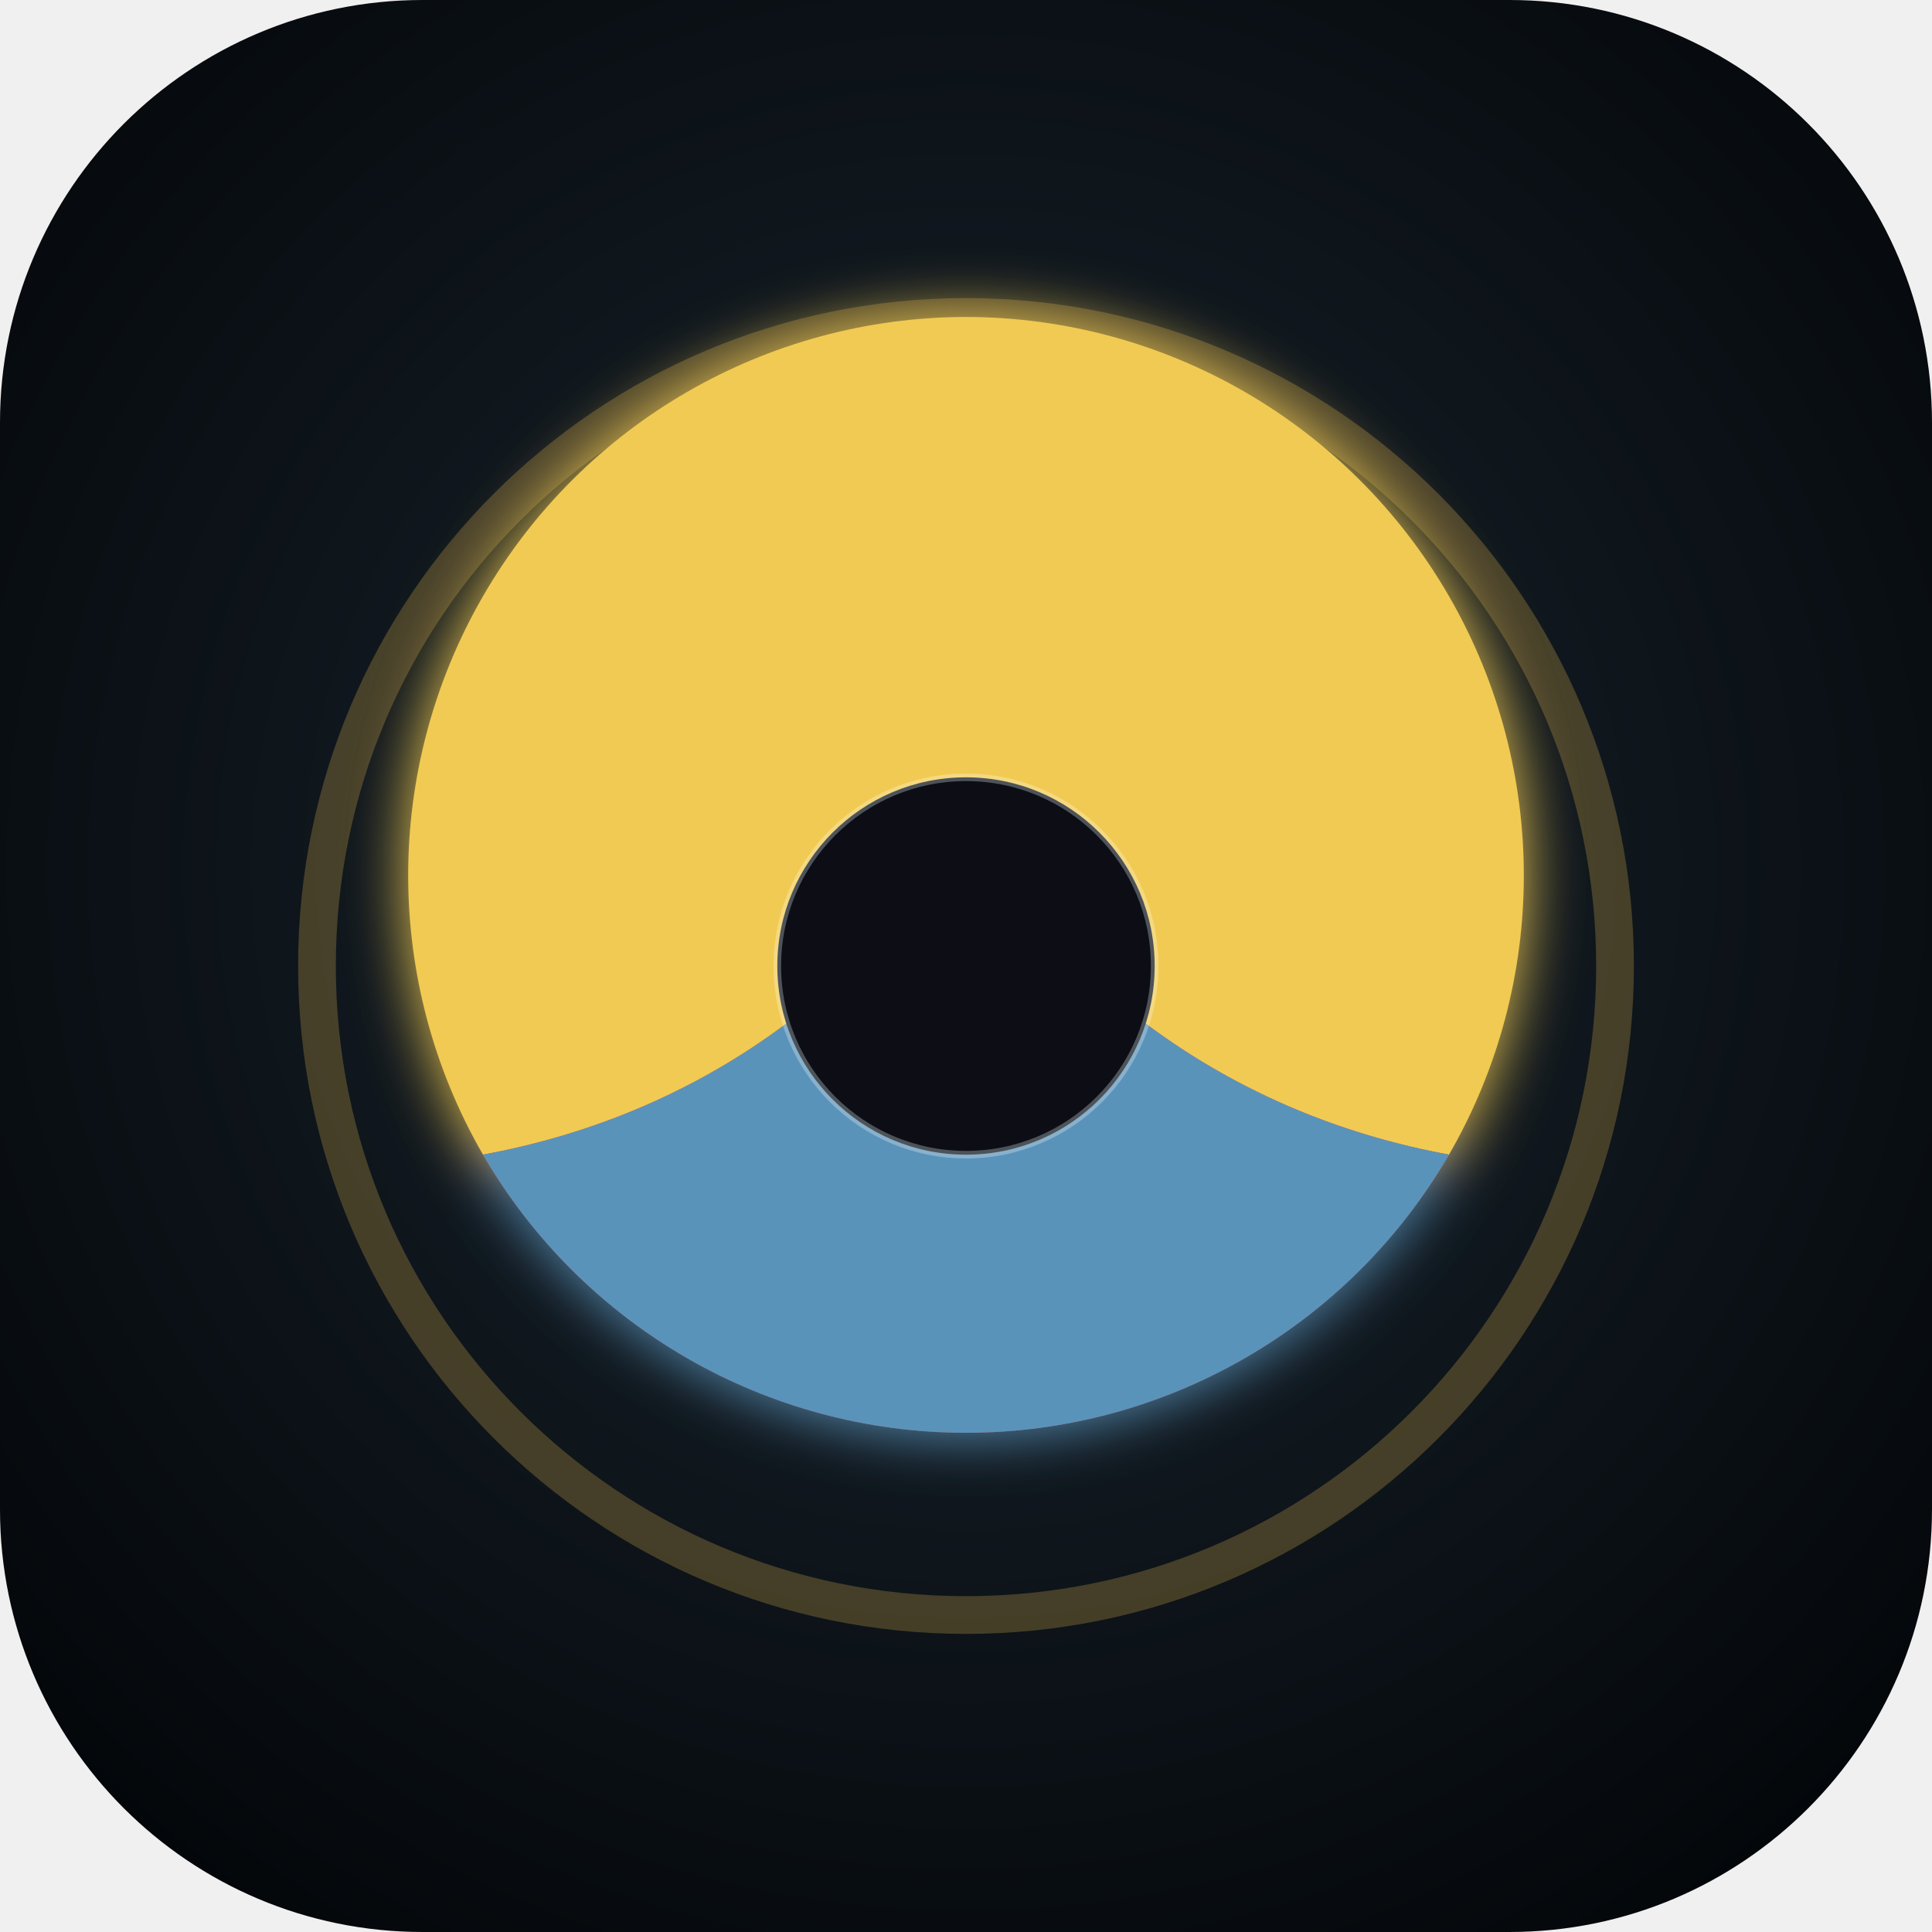
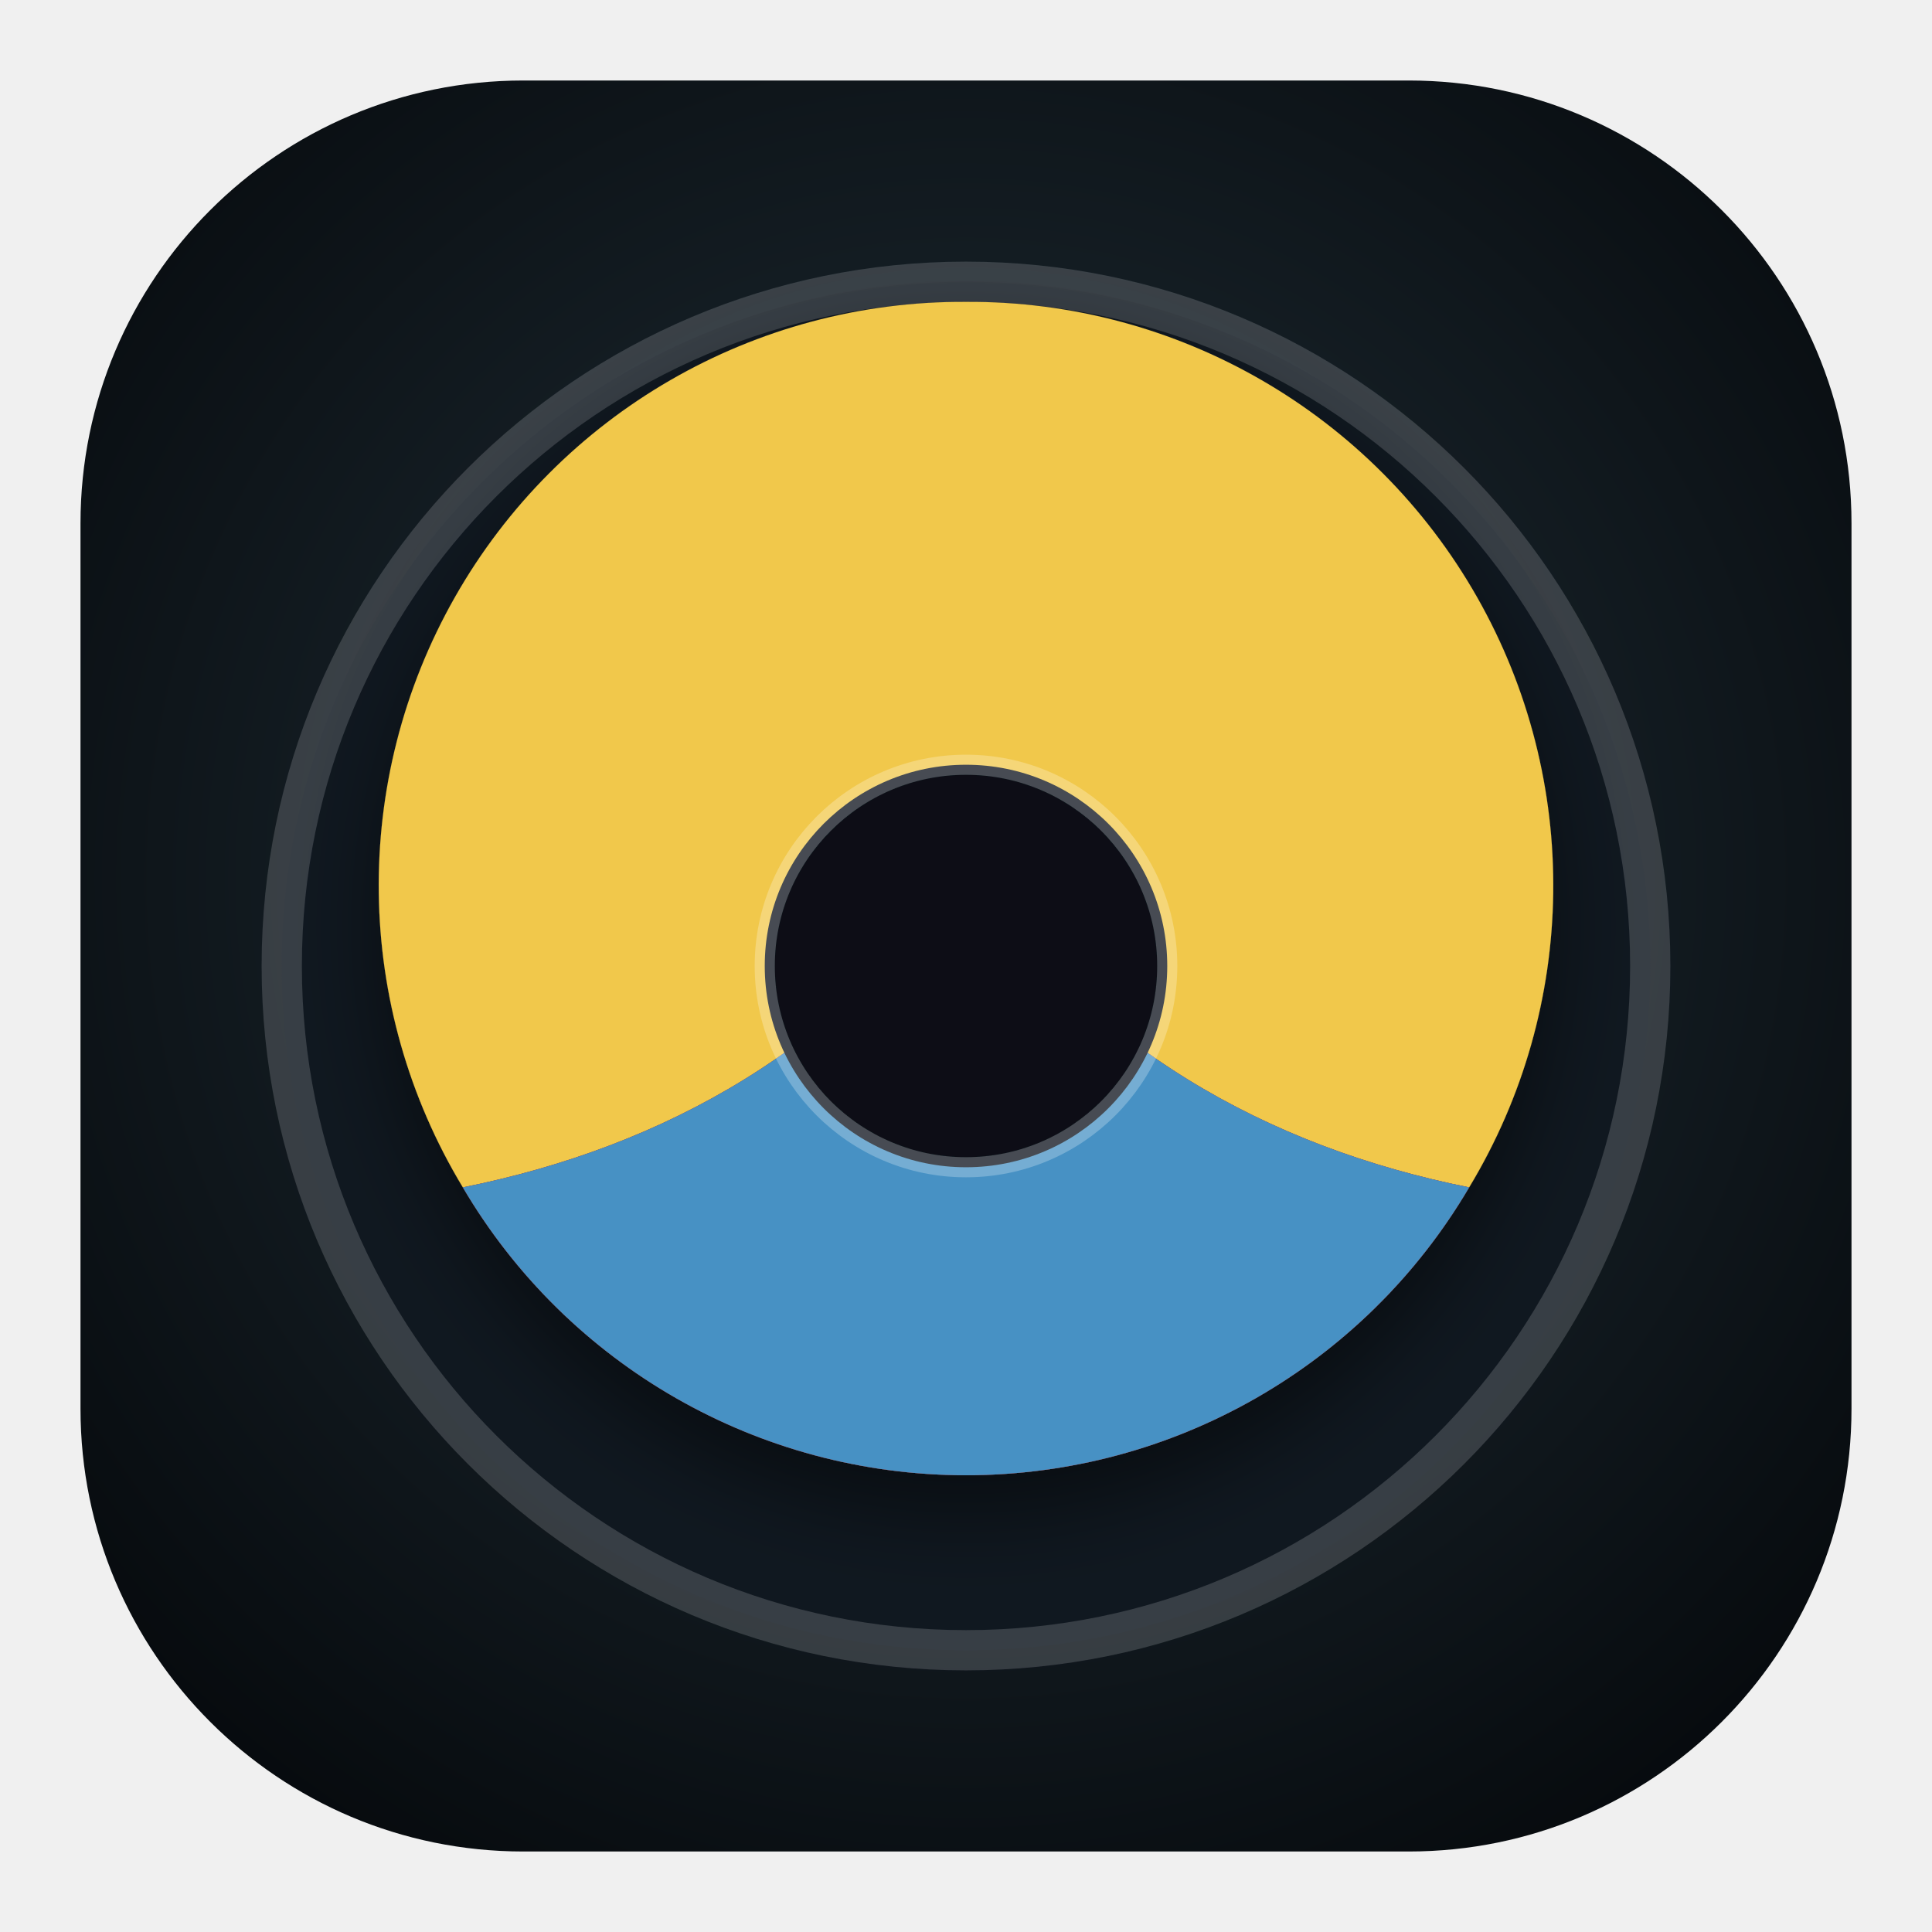
- <svg xmlns="http://www.w3.org/2000/svg" viewBox="0 0 256 256" role="img" aria-label="DaVinci Resolve logo">
+ <svg xmlns="http://www.w3.org/2000/svg" viewBox="0 0 96 96" role="img" aria-label="DaVinci Resolve logo">
  <defs>
-     <radialGradient id="bg" cx="50%" cy="45%" r="65%">
-       <stop offset="0" stop-color="#1a2630" />
-       <stop offset="1" stop-color="#04070a" />
+     <radialGradient id="drbg" cx="50%" cy="45%" r="70%">
+       <stop offset="0" stop-color="#22313a" />
+       <stop offset="1" stop-color="#05080b" />
    </radialGradient>
-     <filter id="glow" x="-40%" y="-40%" width="180%" height="180%">
-       <feGaussianBlur stdDeviation="4" result="b" />
-       <feMerge>
-         <feMergeNode in="b" />
-         <feMergeNode in="SourceGraphic" />
-       </feMerge>
+     <filter id="drs" x="-20%" y="-20%" width="140%" height="140%">
+       <feDropShadow dx="0" dy="2" stdDeviation="2" flood-color="#000" flood-opacity=".45" />
    </filter>
  </defs>
-   <rect width="256" height="256" rx="56" fill="url(#bg)" />
-   <circle cx="128" cy="128" r="86" fill="none" stroke="#d6ab4e" stroke-opacity=".28" stroke-width="5" />
-   <g filter="url(#glow)">
-     <path d="M128 42a74 74 0 0 1 64 111c-27-5-49-20-64-43-15 23-37 38-64 43A74 74 0 0 1 128 42Z" fill="#f1ca52" />
-     <path d="M64 153c27-5 49-20 64-43 15 23 37 38 64 43a74 74 0 0 1-128 0Z" fill="#df4a46" />
-     <path d="M128 110c-15 23-37 38-64 43a74 74 0 0 0 128 0c-27-5-49-20-64-43Z" fill="#34a8db" opacity=".78" />
-     <circle cx="128" cy="128" r="25" fill="#091018" stroke="#fff" stroke-opacity=".28" />
+   <rect x="4" y="4" width="88" height="88" rx="22" fill="url(#drbg)" />
+   <circle cx="48" cy="48" r="34" fill="#101820" stroke="#E9ECEF" stroke-opacity=".18" stroke-width="2" />
+   <g filter="url(#drs)">
+     <path d="M48 15a29 29 0 0 1 25 44c-10-2-19-7-25-16-6 9-15 14-25 16A29 29 0 0 1 48 15Z" fill="#F1C84B" />
+     <path d="M23 59c10-2 19-7 25-16 6 9 15 14 25 16A29 29 0 0 1 23 59Z" fill="#DF4A46" />
+     <path d="M48 43c-6 9-15 14-25 16a29 29 0 0 0 50 0c-10-2-19-7-25-16Z" fill="#2C9EDB" opacity=".85" />
+     <circle cx="48" cy="48" r="10" fill="#091018" stroke="#FFFFFF" stroke-opacity=".25" />
  </g>
</svg>
